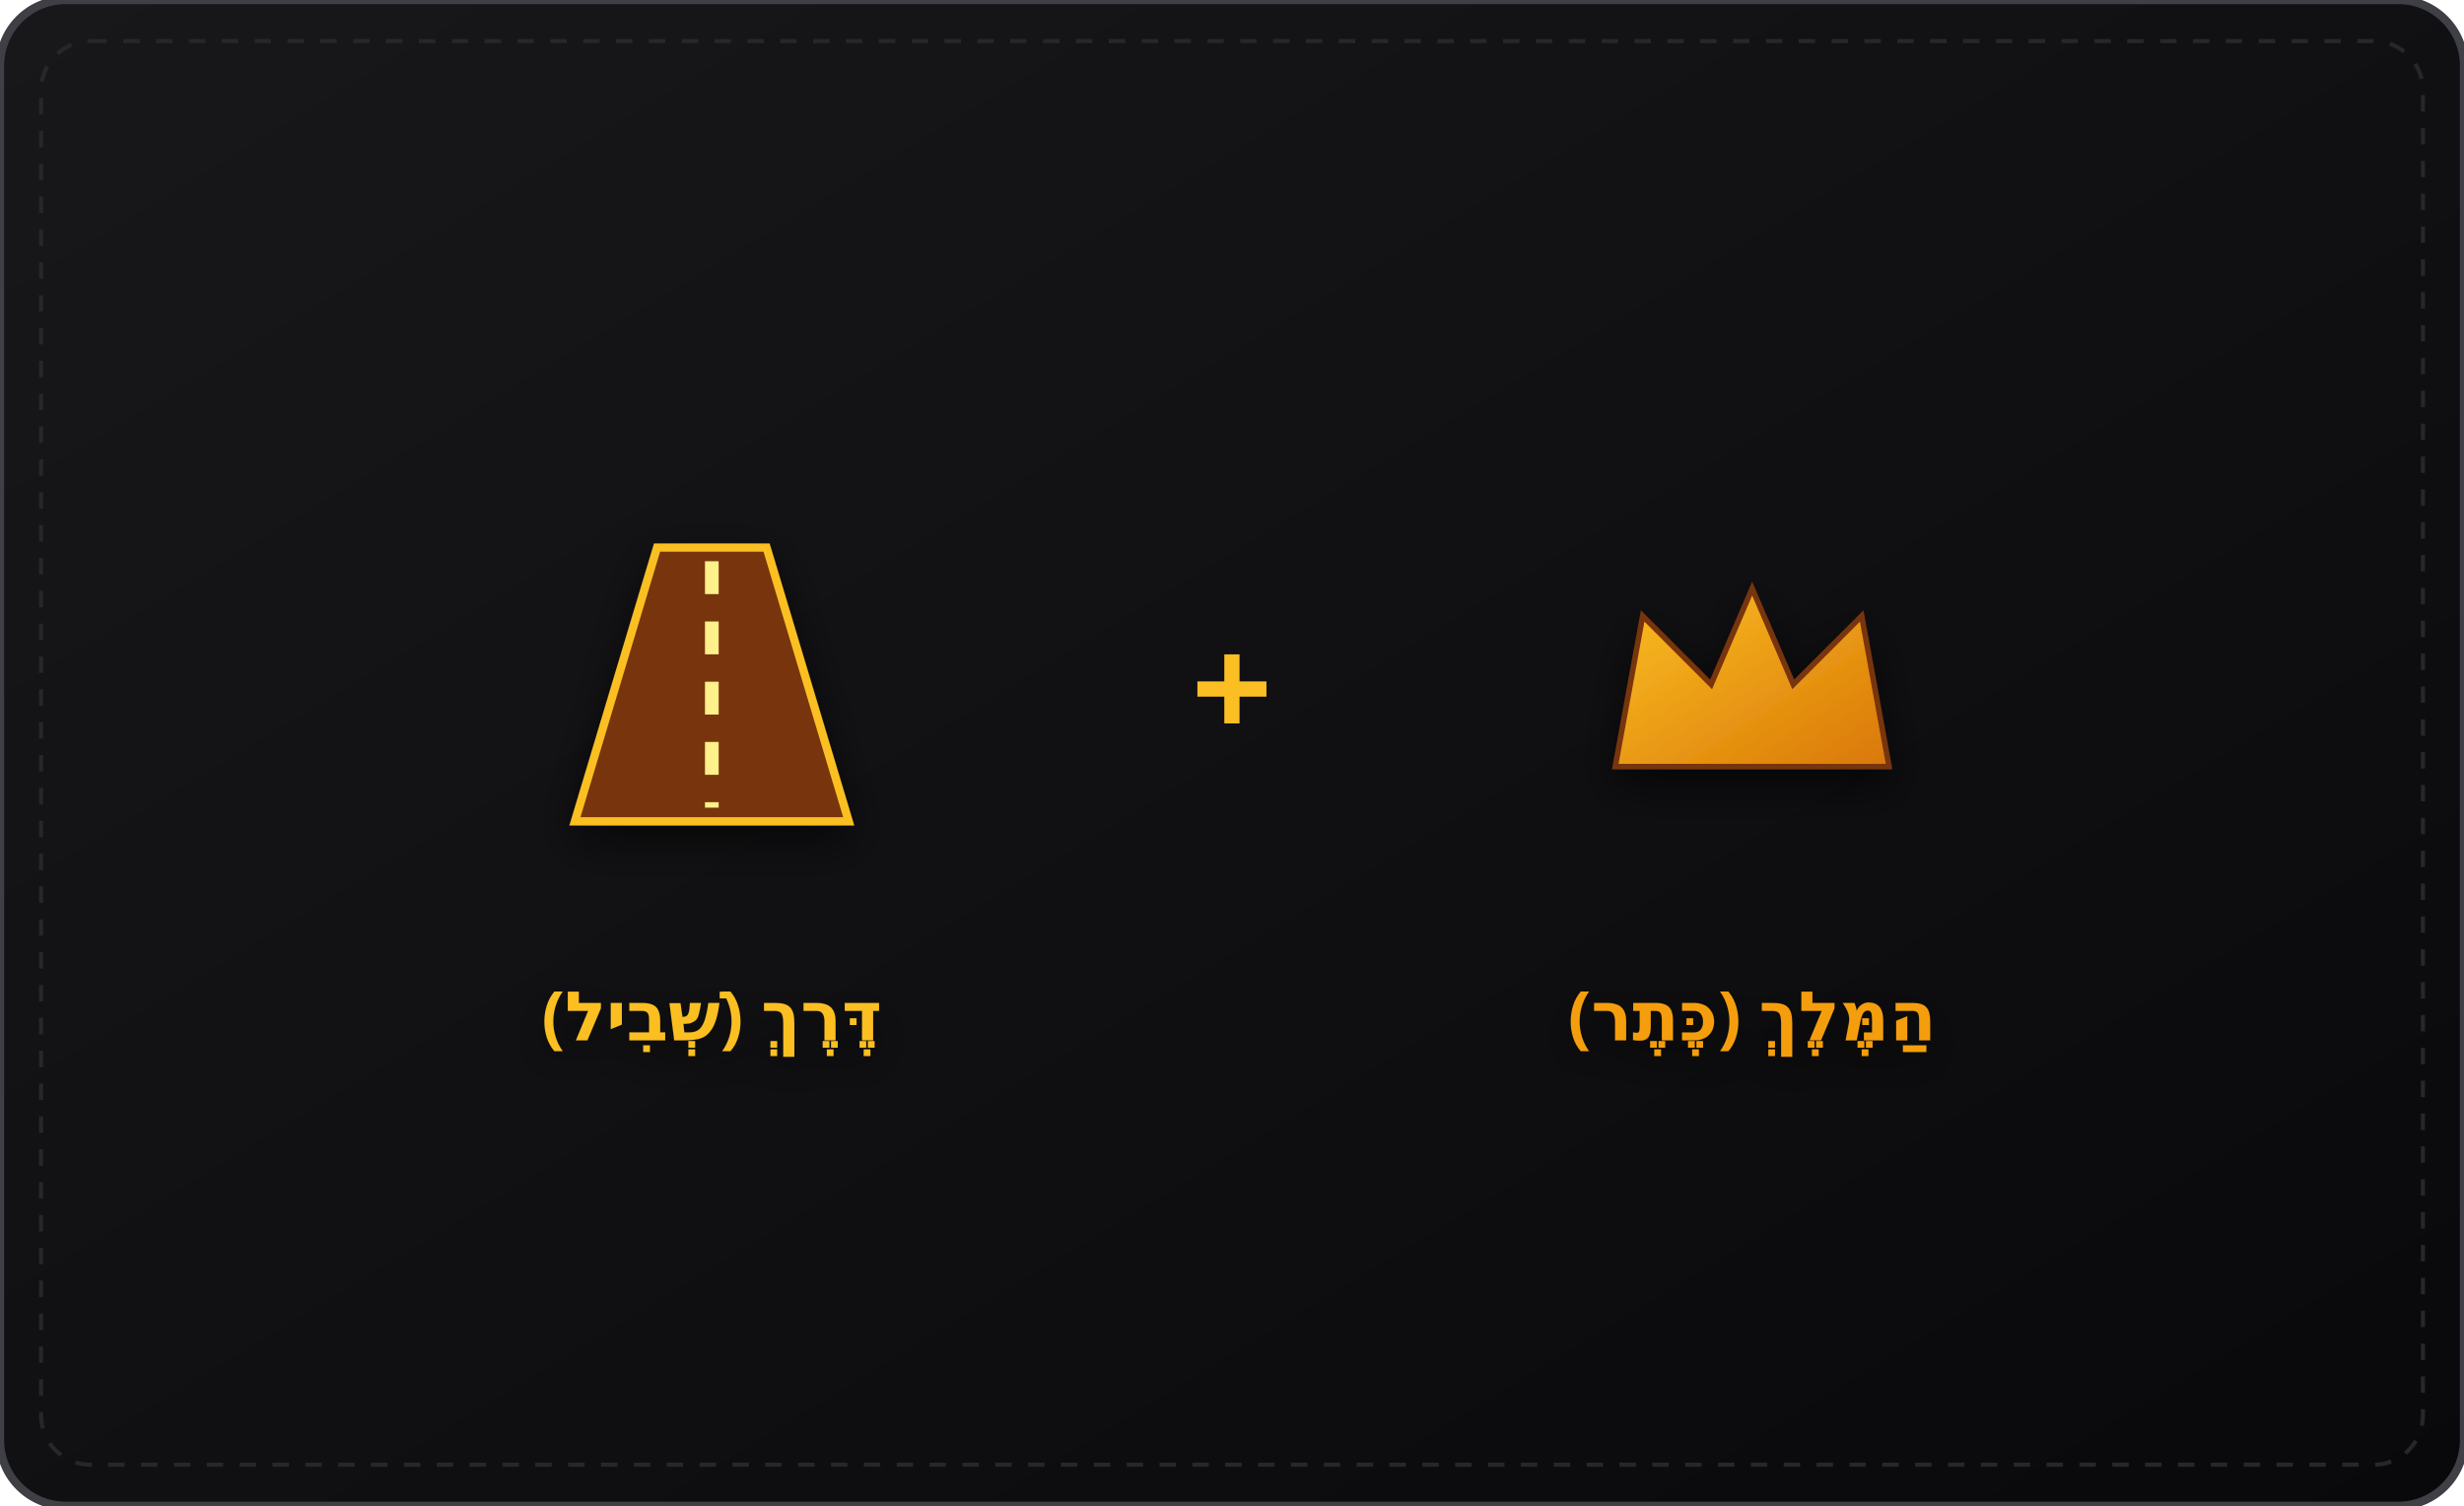
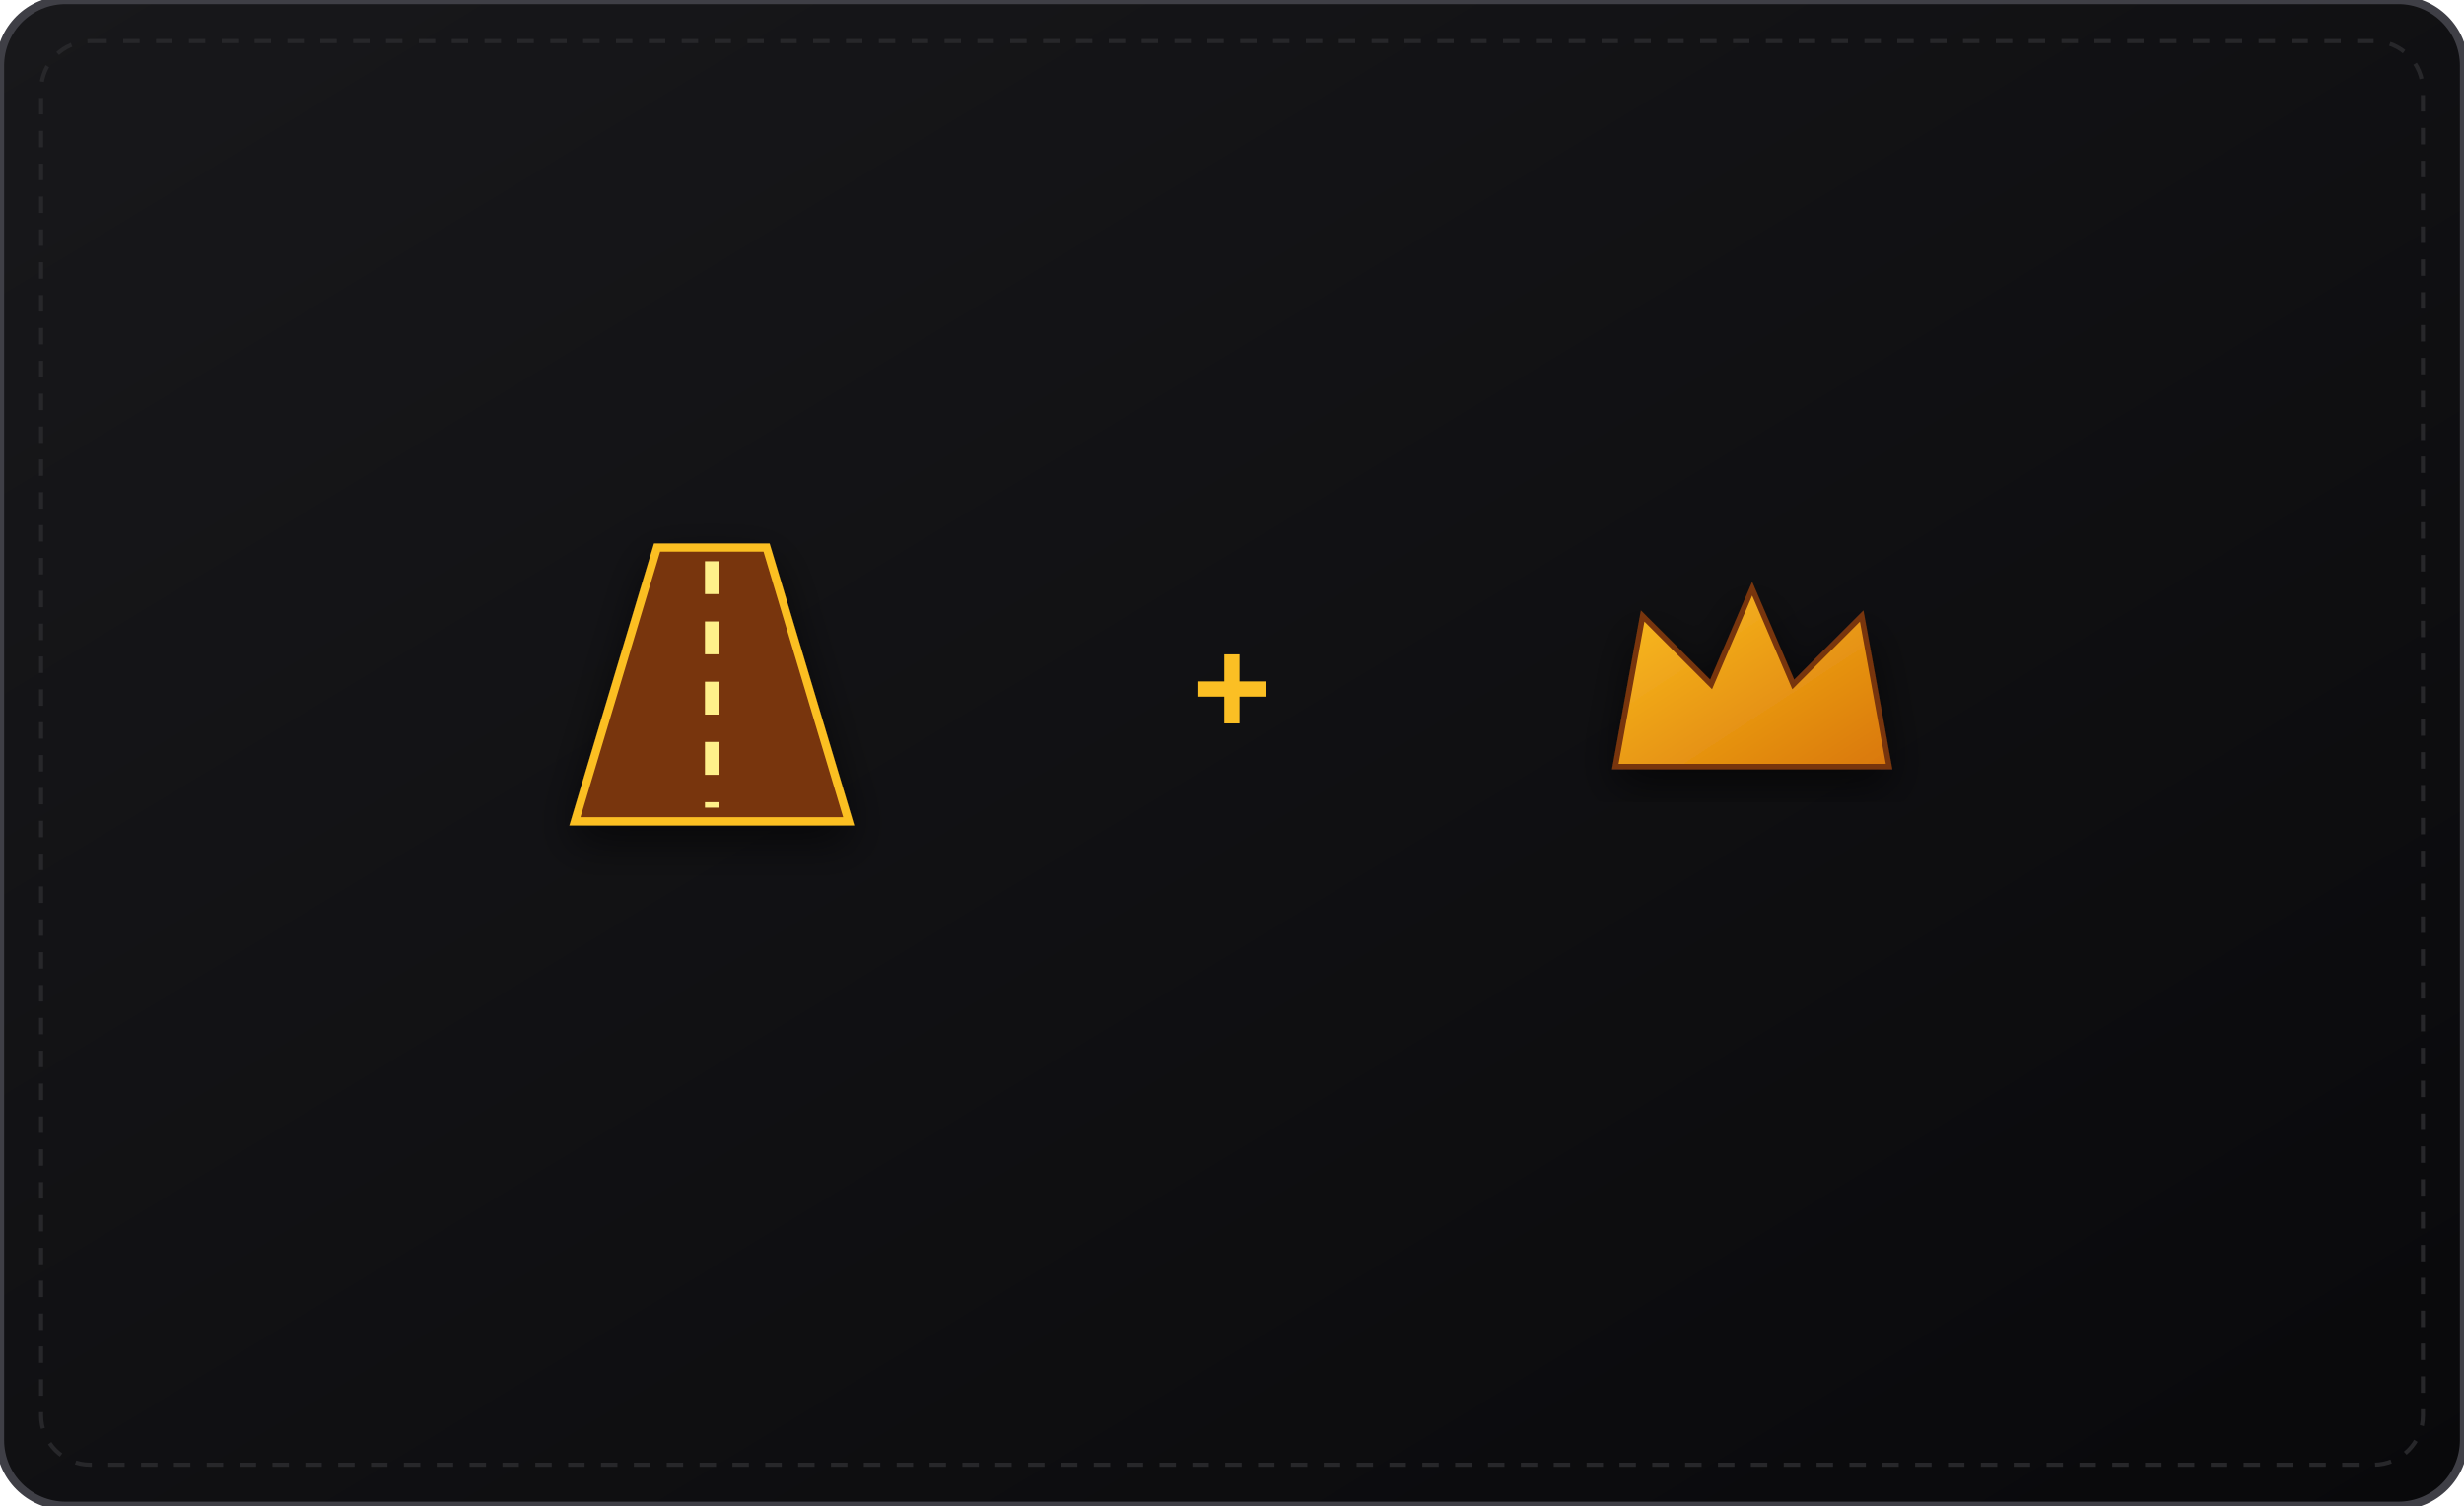
<svg xmlns="http://www.w3.org/2000/svg" viewBox="0 0 900 550" width="100%" height="100%" class="rebus-svg">
  <defs>
    <linearGradient id="bgGrad" x1="0%" y1="0%" x2="100%" y2="100%">
      <stop offset="0%" stop-color="#18181b" />
      <stop offset="100%" stop-color="#09090b" />
    </linearGradient>
    <linearGradient id="cardGrad" x1="0%" y1="0%" x2="0%" y2="100%">
      <stop offset="0%" stop-color="#27272a" />
      <stop offset="100%" stop-color="#18181b" />
    </linearGradient>
    <linearGradient id="goldGrad" x1="0%" y1="0%" x2="100%" y2="100%">
      <stop offset="0%" stop-color="#fbbf24" />
      <stop offset="100%" stop-color="#d97706" />
    </linearGradient>
    <linearGradient id="blueGrad" x1="0%" y1="0%" x2="100%" y2="100%">
      <stop offset="0%" stop-color="#60a5fa" />
      <stop offset="100%" stop-color="#2563eb" />
    </linearGradient>
    <linearGradient id="redGrad" x1="0%" y1="0%" x2="100%" y2="100%">
      <stop offset="0%" stop-color="#f87171" />
      <stop offset="100%" stop-color="#dc2626" />
    </linearGradient>
    <linearGradient id="greenGrad" x1="0%" y1="0%" x2="100%" y2="100%">
      <stop offset="0%" stop-color="#34d399" />
      <stop offset="100%" stop-color="#059669" />
    </linearGradient>
    <linearGradient id="purpleGrad" x1="0%" y1="0%" x2="100%" y2="100%">
      <stop offset="0%" stop-color="#c084fc" />
      <stop offset="100%" stop-color="#7e22ce" />
    </linearGradient>
    <filter id="shadow" x="-20%" y="-20%" width="140%" height="140%">
      <feDropShadow dx="0" dy="6" stdDeviation="8" flood-color="#000" flood-opacity="0.6" />
    </filter>
  </defs>
  <rect width="900" height="550" rx="24" fill="url(#bgGrad)" stroke="#3f3f46" stroke-width="3" />
  <rect x="15" y="15" width="870" height="520" rx="18" fill="none" stroke="#27272a" stroke-width="1.5" stroke-dasharray="6 6" />
  <g transform="translate(260, 250)" filter="url(#shadow)">
    <polygon points="-20,-50 20,-50 50,50 -50,50" fill="#78350f" stroke="#fbbf24" stroke-width="3" />
    <line x1="0" y1="-45" x2="0" y2="45" stroke="#fef08a" stroke-width="5" stroke-dasharray="12 10" />
-     <text x="0" y="130" font-family="system-ui, sans-serif" font-size="25" font-weight="900" fill="#fbbf24" text-anchor="middle">דֶּרֶךְ (שְׁבִיל)</text>
  </g>
  <text x="450" y="270" font-family="system-ui, sans-serif" font-size="52" font-weight="900" fill="#fbbf24" text-anchor="middle">+</text>
  <g transform="translate(640, 250)" filter="url(#shadow)">
    <polygon points="-50,30 -40,-25 -15,0 0,-35 15,0 40,-25 50,30" fill="url(#goldGrad)" stroke="#78350f" stroke-width="2" />
-     <text x="0" y="130" font-family="system-ui, sans-serif" font-size="25" font-weight="900" fill="#f59e0b" text-anchor="middle">הַמֶּלֶךְ (כֶּתֶר)</text>
  </g>
</svg>
